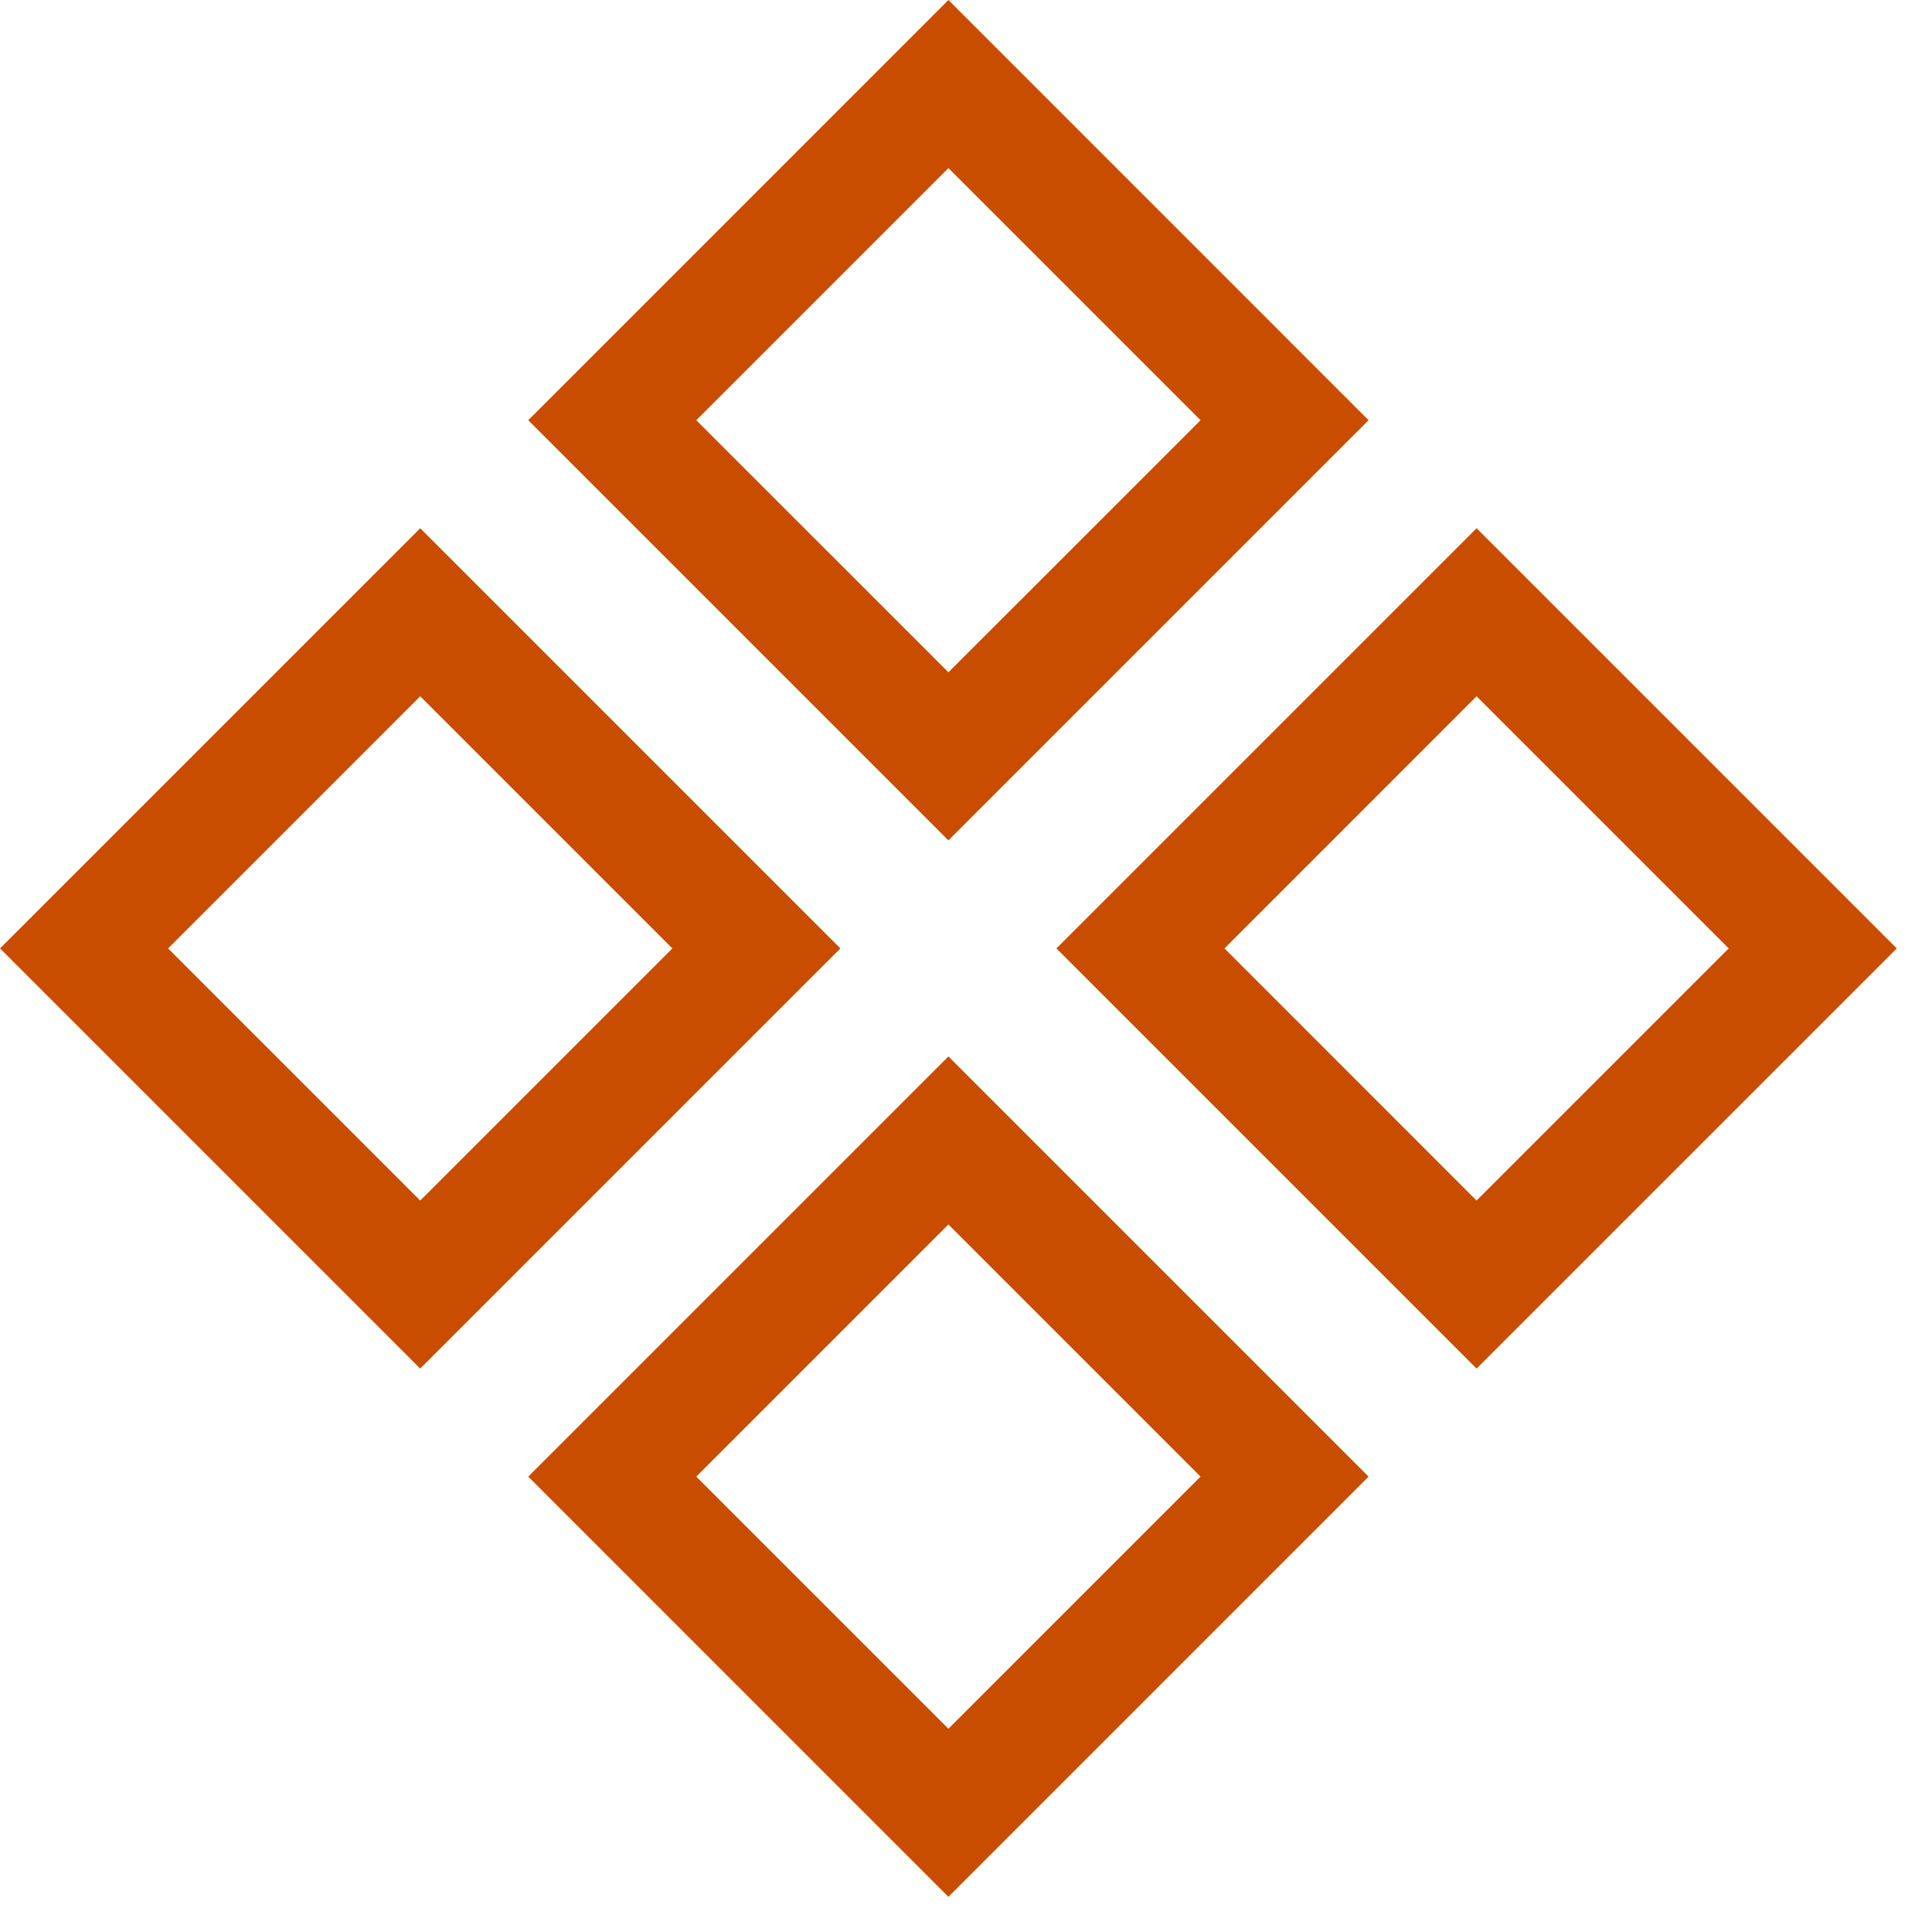
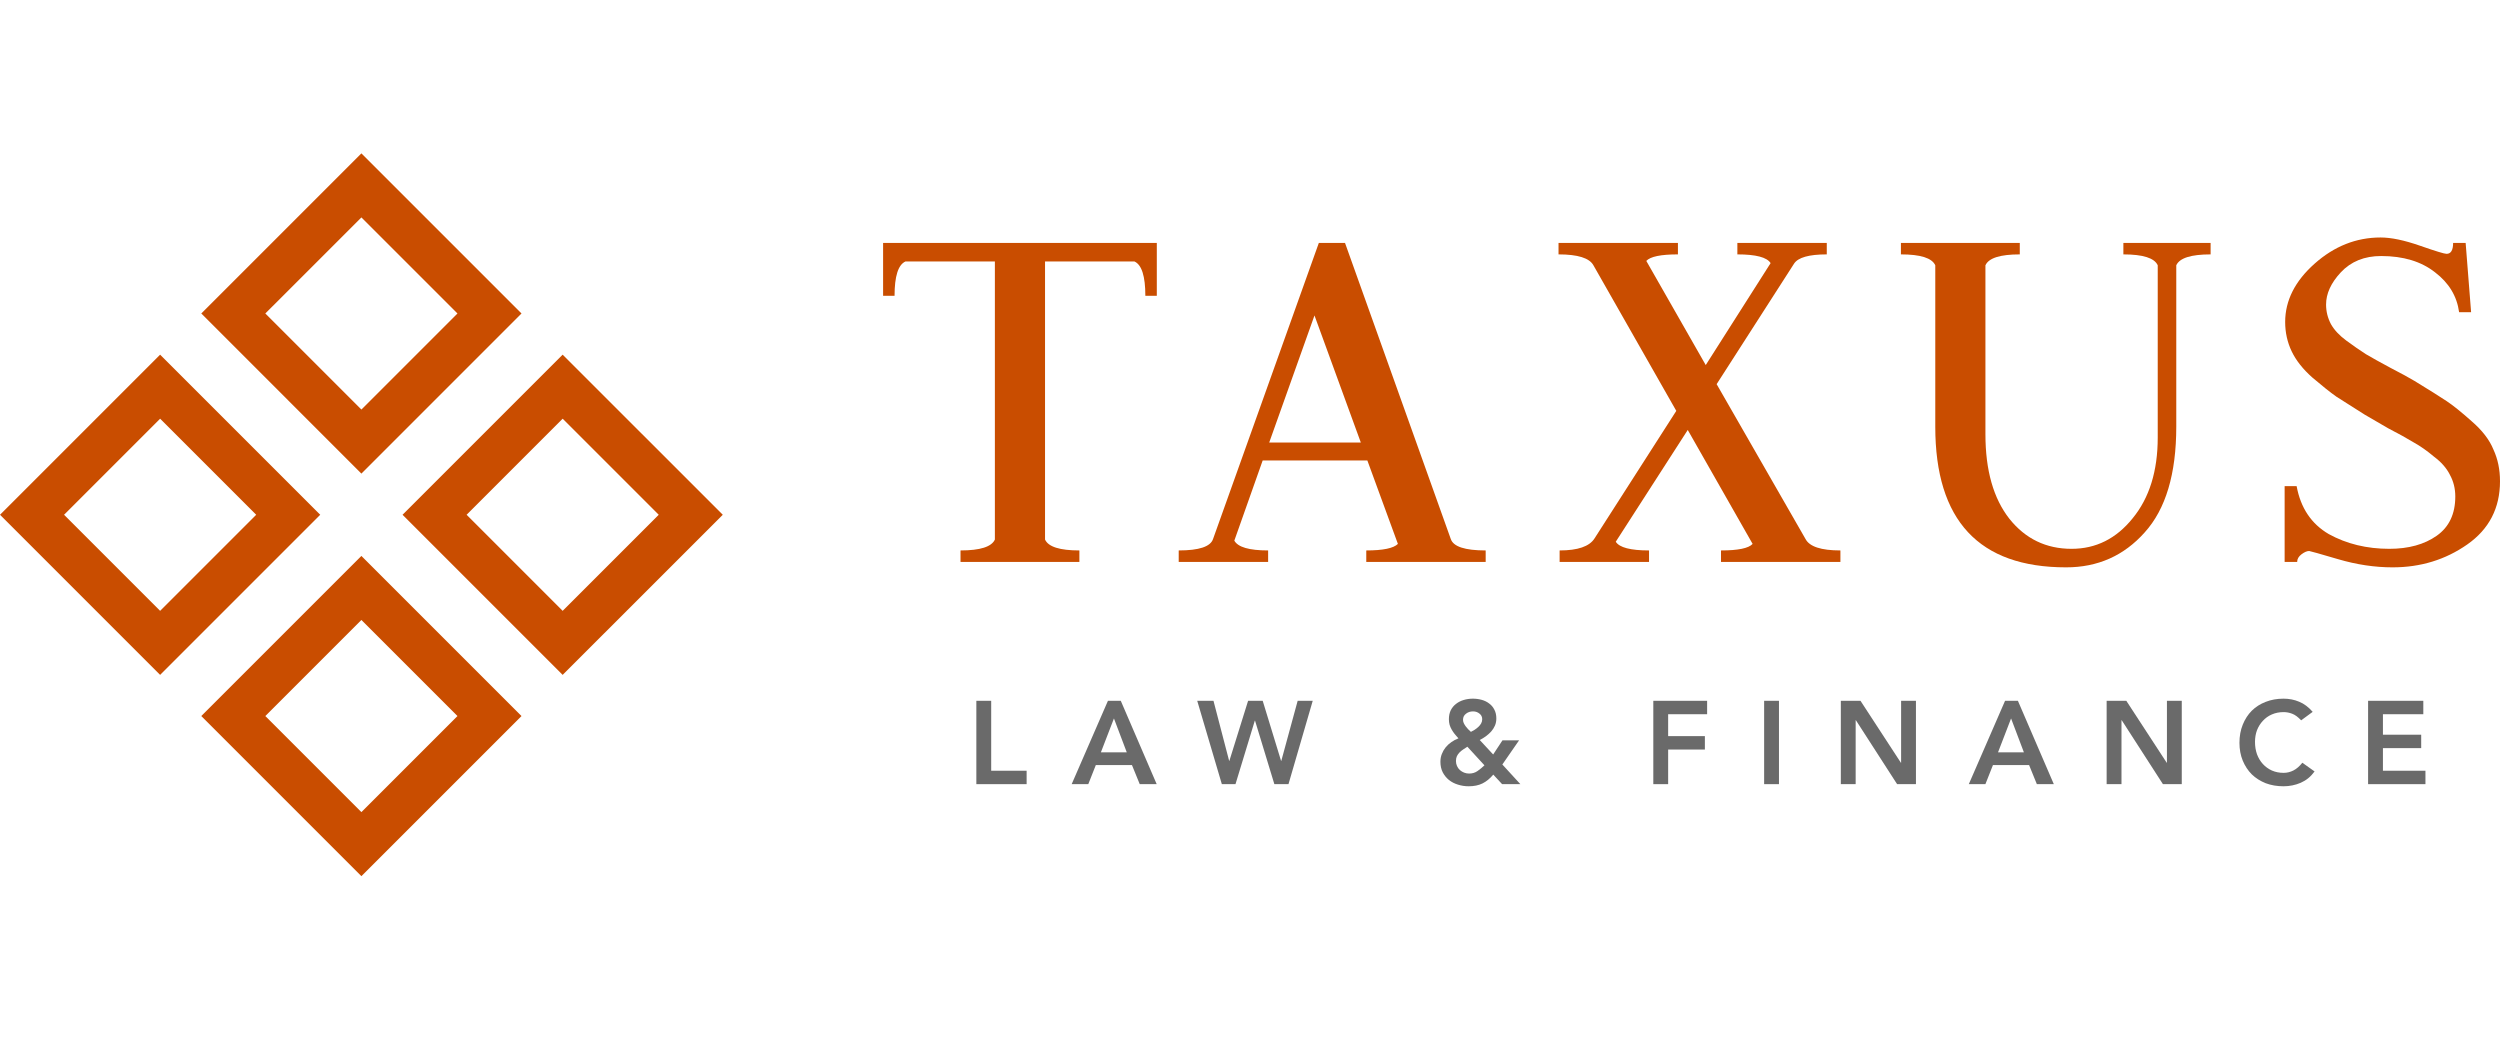
- <svg xmlns="http://www.w3.org/2000/svg" width="48" height="48" viewBox="0 0 48 48" fill="none">
-   <path fill-rule="evenodd" clip-rule="evenodd" d="M30.422 23.563L36.685 29.827L42.949 23.563L36.685 17.299L30.422 23.563ZM36.685 34.002L47.125 23.563L36.685 13.124L26.246 23.563L36.685 34.002Z" fill="#C94D00" />
-   <path fill-rule="evenodd" clip-rule="evenodd" d="M17.299 36.686L23.563 42.95L29.827 36.686L23.563 30.422L17.299 36.686ZM23.563 47.126L34.002 36.686L23.563 26.247L13.124 36.686L23.563 47.126Z" fill="#C94D00" />
-   <path fill-rule="evenodd" clip-rule="evenodd" d="M17.299 10.44L23.563 16.703L29.827 10.44L23.563 4.176L17.299 10.44ZM23.563 20.879L34.002 10.44L23.563 0L13.124 10.44L23.563 20.879Z" fill="#C94D00" />
-   <path fill-rule="evenodd" clip-rule="evenodd" d="M4.176 23.563L10.44 29.827L16.704 23.563L10.44 17.299L4.176 23.563ZM10.44 34.002L20.879 23.563L10.44 13.124L0.001 23.563L10.44 34.002Z" fill="#C94D00" />
+ <svg xmlns="http://www.w3.org/2000/svg" width="163" height="68" viewBox="0 0 163 68" fill="none">
+   <path fill-rule="evenodd" clip-rule="evenodd" d="M30.422 33.563L36.685 39.827L42.949 33.563L36.685 27.299L30.422 33.563ZM36.685 44.002L47.125 33.563L36.685 23.124L26.246 33.563L36.685 44.002Z" fill="#C94D00" />
+   <path fill-rule="evenodd" clip-rule="evenodd" d="M17.299 46.686L23.563 52.95L29.827 46.686L23.563 40.422L17.299 46.686ZM23.563 57.126L34.002 46.686L23.563 36.247L13.124 46.686L23.563 57.126Z" fill="#C94D00" />
+   <path fill-rule="evenodd" clip-rule="evenodd" d="M17.299 20.439L23.563 26.703L29.827 20.439L23.563 14.176L17.299 20.439ZM23.563 30.879L34.002 20.439L23.563 10L13.124 20.439L23.563 30.879Z" fill="#C94D00" />
+   <path fill-rule="evenodd" clip-rule="evenodd" d="M4.176 33.563L10.44 39.827L16.704 33.563L10.44 27.299L4.176 33.563ZM10.44 44.002L20.879 33.563L10.44 23.124L0.001 33.563L10.44 44.002Z" fill="#C94D00" />
+   <path d="M57.578 15.839H75.424V19.288H74.677C74.677 18.008 74.441 17.261 73.966 17.048H68.136V35.178C68.35 35.652 69.096 35.889 70.376 35.889V36.636H62.626V35.889C63.906 35.889 64.653 35.652 64.866 35.178V17.048H59.036C58.562 17.261 58.325 18.008 58.325 19.288H57.578V15.839Z" fill="#C94D00" />
+   <path d="M89.081 36.636V35.889C90.171 35.889 90.858 35.747 91.143 35.463L89.152 30.024H82.326L80.478 35.249C80.715 35.676 81.45 35.889 82.682 35.889V36.636H76.852V35.889C78.179 35.889 78.926 35.641 79.091 35.143L85.988 15.839H87.695L94.591 35.143C94.757 35.641 95.515 35.889 96.866 35.889V36.636H89.081ZM85.704 20.567L82.753 28.851H88.725L85.704 20.567Z" fill="#C94D00" />
+   <path d="M109.401 15.839V16.586C108.287 16.586 107.6 16.728 107.339 17.012L111.214 23.802L115.444 17.155C115.207 16.776 114.485 16.586 113.276 16.586V15.839H119.106V16.586C117.945 16.586 117.234 16.787 116.973 17.19L111.925 25.047L117.72 35.143C117.98 35.641 118.739 35.889 119.995 35.889V36.636H112.209V35.889C113.323 35.889 114.011 35.747 114.271 35.463L110.041 28.033L105.348 35.321C105.585 35.7 106.308 35.889 107.517 35.889V36.636H101.687V35.889C102.872 35.889 103.63 35.629 103.962 35.107L109.294 26.789L103.891 17.297C103.63 16.823 102.872 16.586 101.616 16.586V15.839H109.401Z" fill="#C94D00" />
+   <path d="M135.067 35.783C136.655 35.783 137.982 35.119 139.049 33.792C140.139 32.465 140.684 30.711 140.684 28.531V17.297C140.471 16.823 139.724 16.586 138.444 16.586V15.839H144.132V16.586C142.853 16.586 142.106 16.823 141.893 17.297V27.82C141.893 30.901 141.205 33.199 139.831 34.716C138.48 36.233 136.774 36.991 134.712 36.991C129.024 36.991 126.18 33.934 126.18 27.82V17.297C125.966 16.823 125.22 16.586 123.94 16.586V15.839H131.69V16.586C130.41 16.586 129.664 16.823 129.45 17.297V28.317C129.45 30.664 129.972 32.5 131.015 33.828C132.057 35.131 133.408 35.783 135.067 35.783Z" fill="#C94D00" />
+   <path d="M155.997 36.991C154.835 36.991 153.65 36.814 152.442 36.458C151.233 36.103 150.605 35.925 150.558 35.925C150.415 35.925 150.249 35.996 150.06 36.138C149.87 36.28 149.775 36.446 149.775 36.636H148.958V31.695H149.74C150.001 33.117 150.7 34.159 151.837 34.823C152.999 35.463 154.314 35.783 155.783 35.783C157.039 35.783 158.07 35.498 158.876 34.929C159.682 34.361 160.085 33.508 160.085 32.37C160.085 31.849 159.966 31.375 159.729 30.948C159.516 30.521 159.172 30.13 158.698 29.775C158.248 29.396 157.81 29.087 157.383 28.851C156.956 28.59 156.399 28.282 155.712 27.926C155.049 27.547 154.539 27.251 154.184 27.038C153.354 26.516 152.738 26.125 152.335 25.864C151.932 25.58 151.411 25.165 150.771 24.62C150.155 24.075 149.704 23.506 149.42 22.914C149.136 22.321 148.993 21.681 148.993 20.994C148.993 19.596 149.633 18.328 150.913 17.19C152.193 16.053 153.627 15.484 155.215 15.484C155.902 15.484 156.755 15.662 157.774 16.017C158.793 16.373 159.374 16.55 159.516 16.55C159.8 16.55 159.943 16.313 159.943 15.839H160.76L161.116 20.354H160.334C160.191 19.311 159.67 18.446 158.769 17.759C157.869 17.048 156.696 16.693 155.25 16.693C154.16 16.693 153.283 17.048 152.619 17.759C151.979 18.446 151.66 19.145 151.66 19.857C151.66 20.307 151.766 20.733 151.979 21.136C152.193 21.515 152.525 21.871 152.975 22.203C153.425 22.535 153.852 22.831 154.255 23.091C154.658 23.328 155.191 23.625 155.854 23.98C156.542 24.336 157.063 24.62 157.419 24.833C158.39 25.426 159.089 25.864 159.516 26.149C159.943 26.433 160.488 26.872 161.151 27.464C161.839 28.057 162.313 28.673 162.573 29.313C162.858 29.929 163 30.616 163 31.375C163 33.128 162.289 34.503 160.867 35.498C159.445 36.494 157.821 36.991 155.997 36.991Z" fill="#C94D00" />
+   <path d="M63.658 45.692H64.626V50.252H66.936V51.127H63.658V45.692Z" fill="#6A6A6A" />
+   <path d="M72.238 45.692H73.075L75.416 51.127H74.311L73.804 49.883H71.447L70.956 51.127H69.873L72.238 45.692ZM73.466 49.054L72.629 46.843L71.777 49.054H73.466Z" fill="#6A6A6A" />
+   <path d="M78.059 45.692H79.119L80.14 49.607H80.155L81.376 45.692H82.328L83.525 49.607H83.541L84.608 45.692H85.59L84.009 51.127H83.088L81.829 46.989H81.813L80.554 51.127H79.664L78.059 45.692Z" fill="#6A6A6A" />
+   <path d="M97.953 49.845L99.128 51.127H97.938L97.362 50.505C97.142 50.766 96.906 50.958 96.656 51.081C96.405 51.204 96.105 51.265 95.757 51.265C95.517 51.265 95.284 51.229 95.059 51.158C94.839 51.091 94.644 50.991 94.475 50.858C94.306 50.72 94.171 50.554 94.068 50.359C93.966 50.16 93.915 49.929 93.915 49.668C93.915 49.484 93.946 49.315 94.007 49.162C94.068 49.003 94.15 48.86 94.253 48.732C94.36 48.599 94.486 48.483 94.629 48.386C94.772 48.284 94.926 48.202 95.09 48.141C95.002 48.043 94.921 47.949 94.844 47.857C94.772 47.764 94.708 47.67 94.652 47.572C94.596 47.475 94.549 47.37 94.514 47.258C94.483 47.145 94.468 47.022 94.468 46.889C94.468 46.669 94.509 46.475 94.591 46.306C94.677 46.137 94.793 45.999 94.936 45.891C95.079 45.779 95.246 45.694 95.435 45.638C95.624 45.582 95.821 45.553 96.026 45.553C96.231 45.553 96.425 45.579 96.609 45.63C96.794 45.681 96.955 45.761 97.093 45.868C97.237 45.971 97.349 46.104 97.431 46.267C97.518 46.431 97.561 46.623 97.561 46.843C97.561 47.012 97.531 47.168 97.469 47.312C97.408 47.45 97.326 47.578 97.224 47.695C97.121 47.808 97.004 47.913 96.871 48.01C96.743 48.102 96.612 48.182 96.479 48.248L97.354 49.192L97.961 48.271H99.043L97.953 49.845ZM96.041 46.383C95.862 46.383 95.709 46.434 95.581 46.536C95.453 46.633 95.389 46.764 95.389 46.928C95.389 46.999 95.404 47.071 95.435 47.143C95.466 47.209 95.507 47.278 95.558 47.35C95.609 47.416 95.663 47.48 95.719 47.542C95.78 47.603 95.842 47.662 95.903 47.718C95.98 47.677 96.062 47.631 96.149 47.58C96.236 47.524 96.315 47.462 96.387 47.396C96.464 47.324 96.525 47.248 96.571 47.166C96.617 47.084 96.64 46.992 96.64 46.889C96.64 46.741 96.581 46.621 96.464 46.529C96.346 46.431 96.205 46.383 96.041 46.383ZM95.673 48.686C95.581 48.742 95.491 48.801 95.404 48.862C95.317 48.919 95.238 48.983 95.166 49.054C95.095 49.126 95.036 49.208 94.99 49.3C94.949 49.392 94.928 49.497 94.928 49.615C94.928 49.732 94.951 49.842 94.997 49.945C95.043 50.047 95.105 50.134 95.182 50.206C95.263 50.277 95.356 50.334 95.458 50.375C95.56 50.416 95.67 50.436 95.788 50.436C95.998 50.436 96.182 50.38 96.341 50.267C96.499 50.155 96.648 50.032 96.786 49.899L95.673 48.686Z" fill="#6A6A6A" />
+   <path d="M107.796 45.692H111.304V46.567H108.763V47.995H111.158V48.87H108.763V51.127H107.796V45.692Z" fill="#6A6A6A" />
+   <path d="M115.022 45.692H115.989V51.127H115.022V45.692Z" fill="#6A6A6A" />
+   <path d="M120.022 45.692H121.304L123.937 49.73H123.952V45.692H124.92V51.127H123.691L121.004 46.958H120.989V51.127H120.022V45.692Z" fill="#6A6A6A" />
+   <path d="M130.73 45.692H131.567L133.909 51.127H132.803L132.297 49.883H129.94L129.448 51.127H128.366L130.73 45.692ZM131.959 49.054L131.122 46.843L130.27 49.054H131.959Z" fill="#6A6A6A" />
+   <path d="M137.353 45.692H138.635L141.269 49.73H141.284V45.692H142.251V51.127H141.023L138.336 46.958H138.321V51.127H137.353V45.692Z" fill="#6A6A6A" />
+   <path d="M150.035 46.966C149.835 46.751 149.641 46.608 149.452 46.536C149.267 46.465 149.081 46.429 148.891 46.429C148.61 46.429 148.354 46.48 148.123 46.582C147.898 46.679 147.704 46.818 147.54 46.997C147.376 47.171 147.248 47.376 147.156 47.611C147.069 47.846 147.026 48.1 147.026 48.371C147.026 48.663 147.069 48.931 147.156 49.177C147.248 49.423 147.376 49.635 147.54 49.814C147.704 49.993 147.898 50.134 148.123 50.236C148.354 50.339 148.61 50.39 148.891 50.39C149.111 50.39 149.324 50.339 149.528 50.236C149.738 50.129 149.933 49.96 150.112 49.73L150.91 50.298C150.665 50.636 150.365 50.881 150.012 51.035C149.659 51.188 149.283 51.265 148.883 51.265C148.464 51.265 148.077 51.199 147.724 51.066C147.376 50.927 147.074 50.736 146.818 50.49C146.568 50.239 146.371 49.94 146.227 49.592C146.084 49.244 146.012 48.857 146.012 48.432C146.012 47.997 146.084 47.603 146.227 47.25C146.371 46.892 146.568 46.587 146.818 46.337C147.074 46.086 147.376 45.894 147.724 45.761C148.077 45.623 148.464 45.553 148.883 45.553C149.252 45.553 149.592 45.62 149.905 45.753C150.222 45.881 150.516 46.101 150.787 46.413L150.035 46.966Z" fill="#6A6A6A" />
+   <path d="M154.4 45.692H158V46.567H155.367V47.903H157.862V48.778H155.367V50.252H158.139V51.127H154.4V45.692Z" fill="#6A6A6A" />
</svg>
